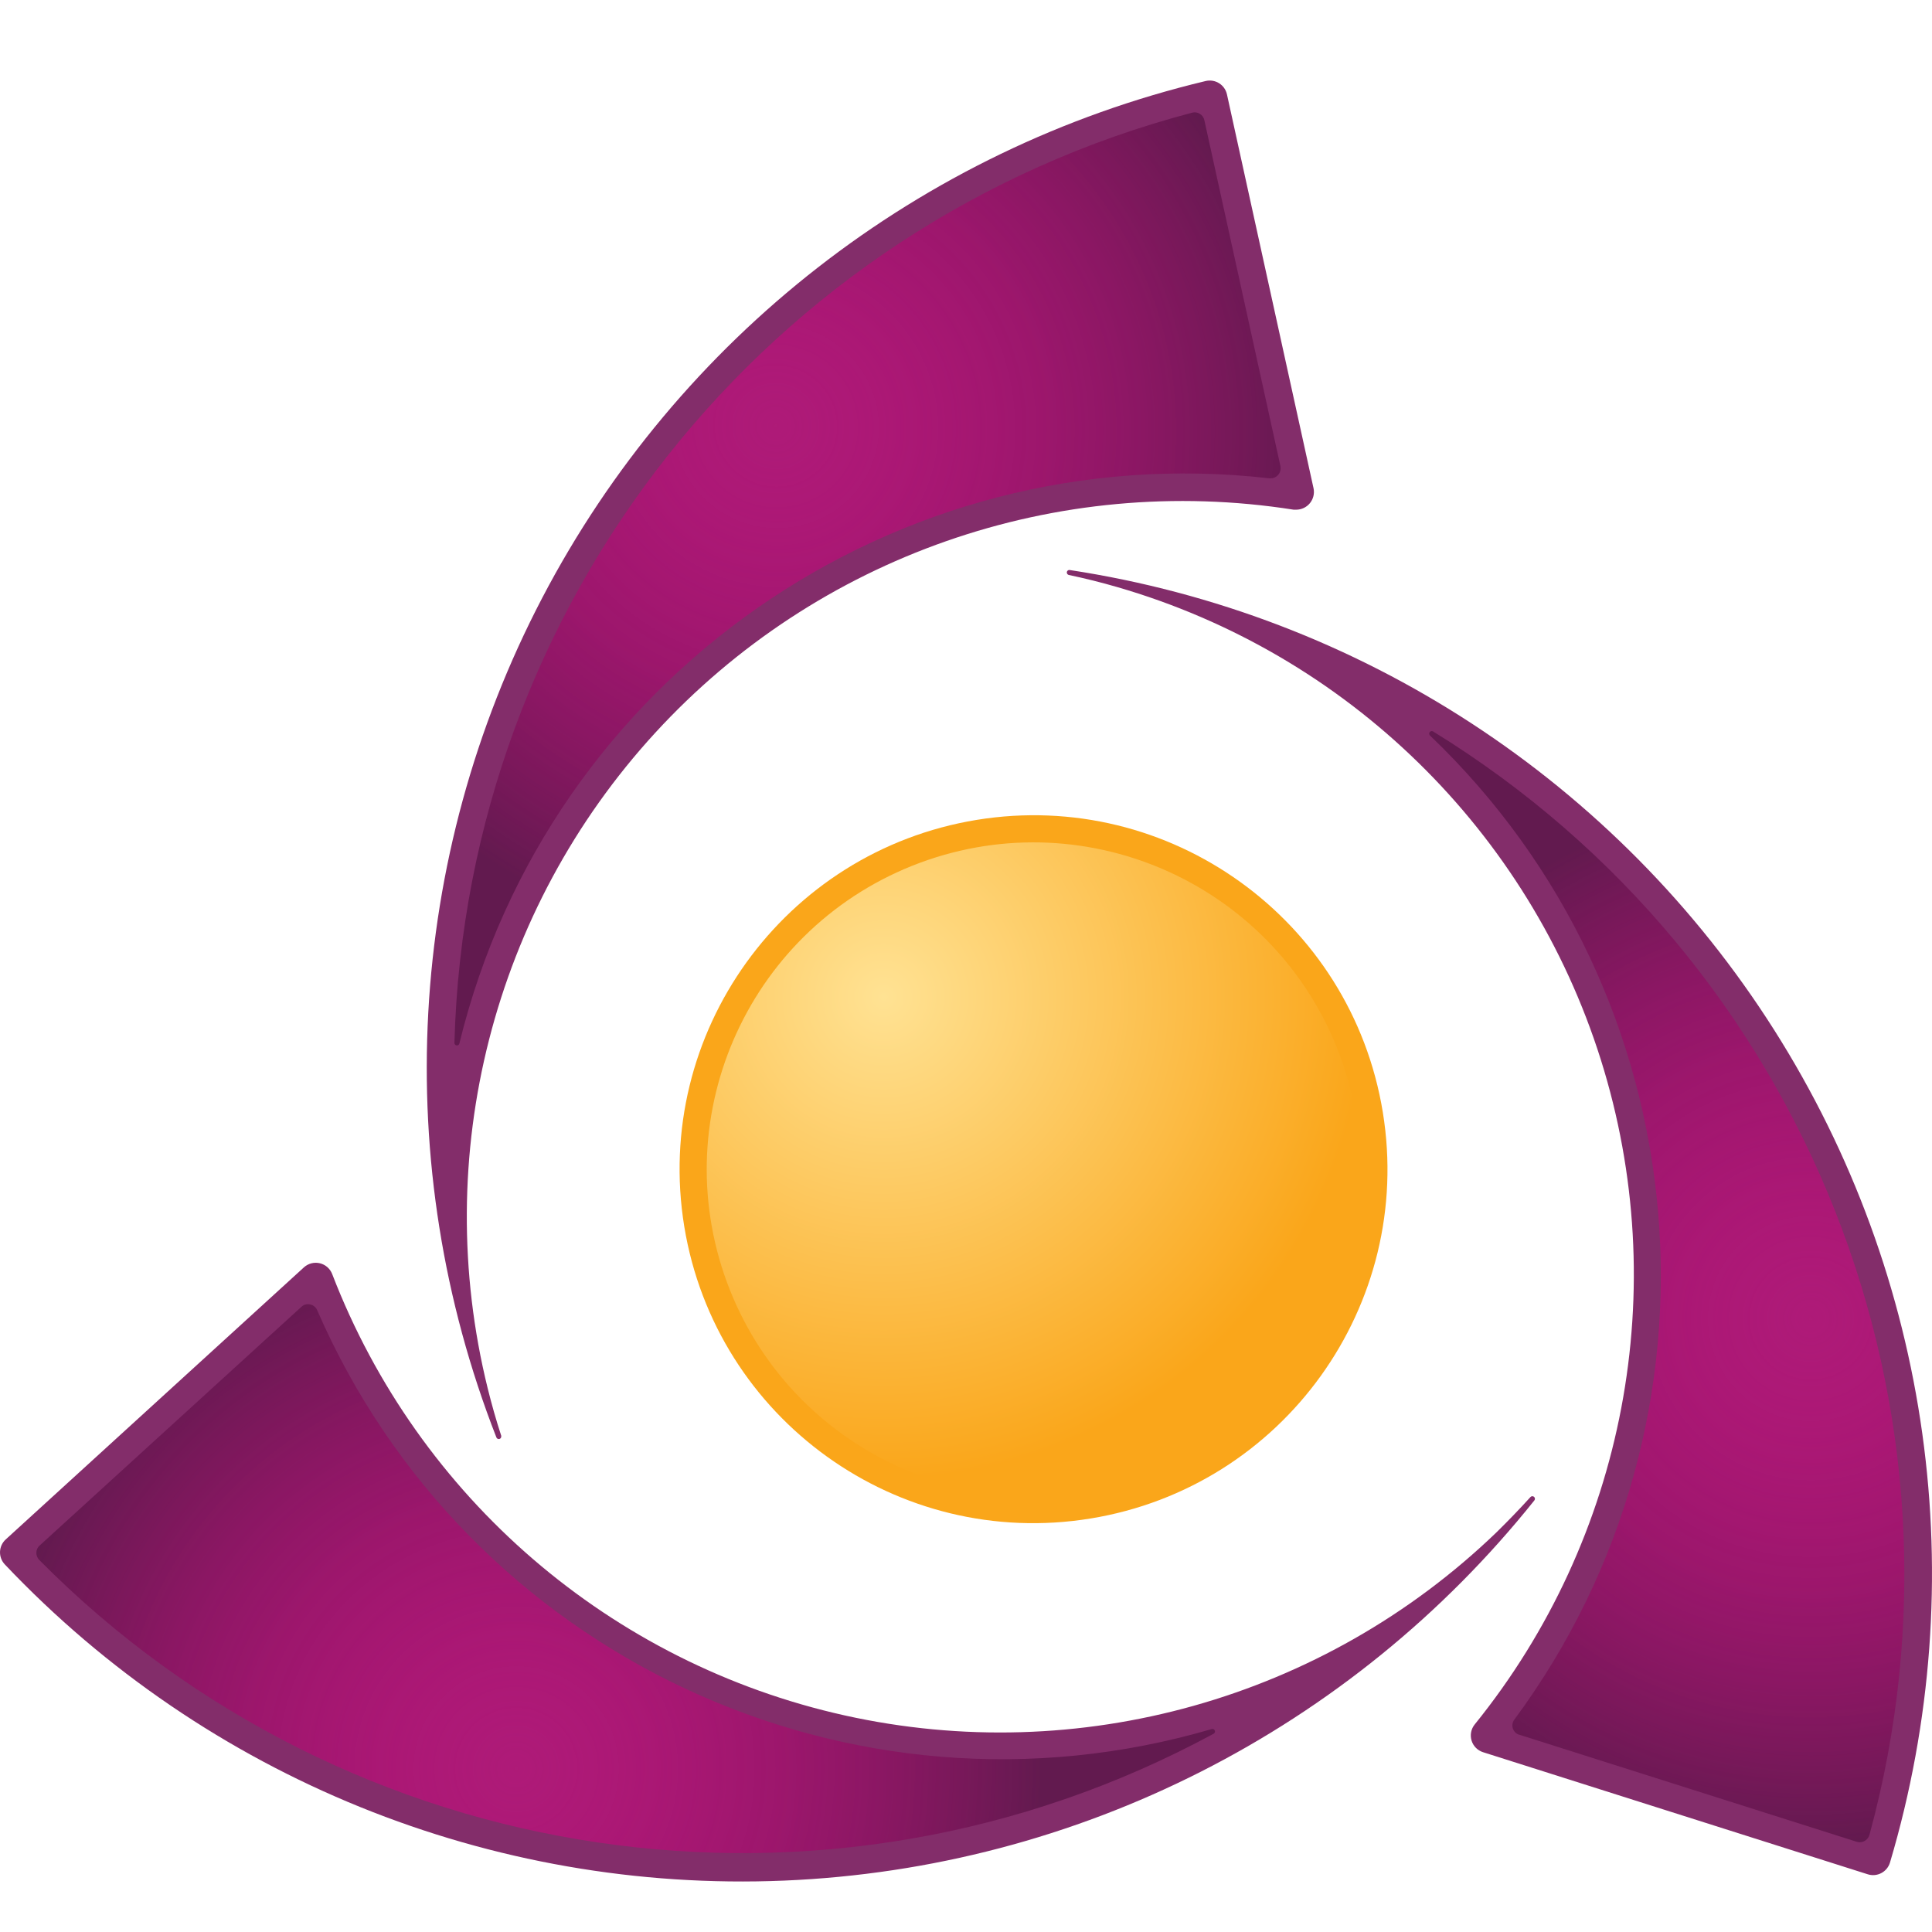
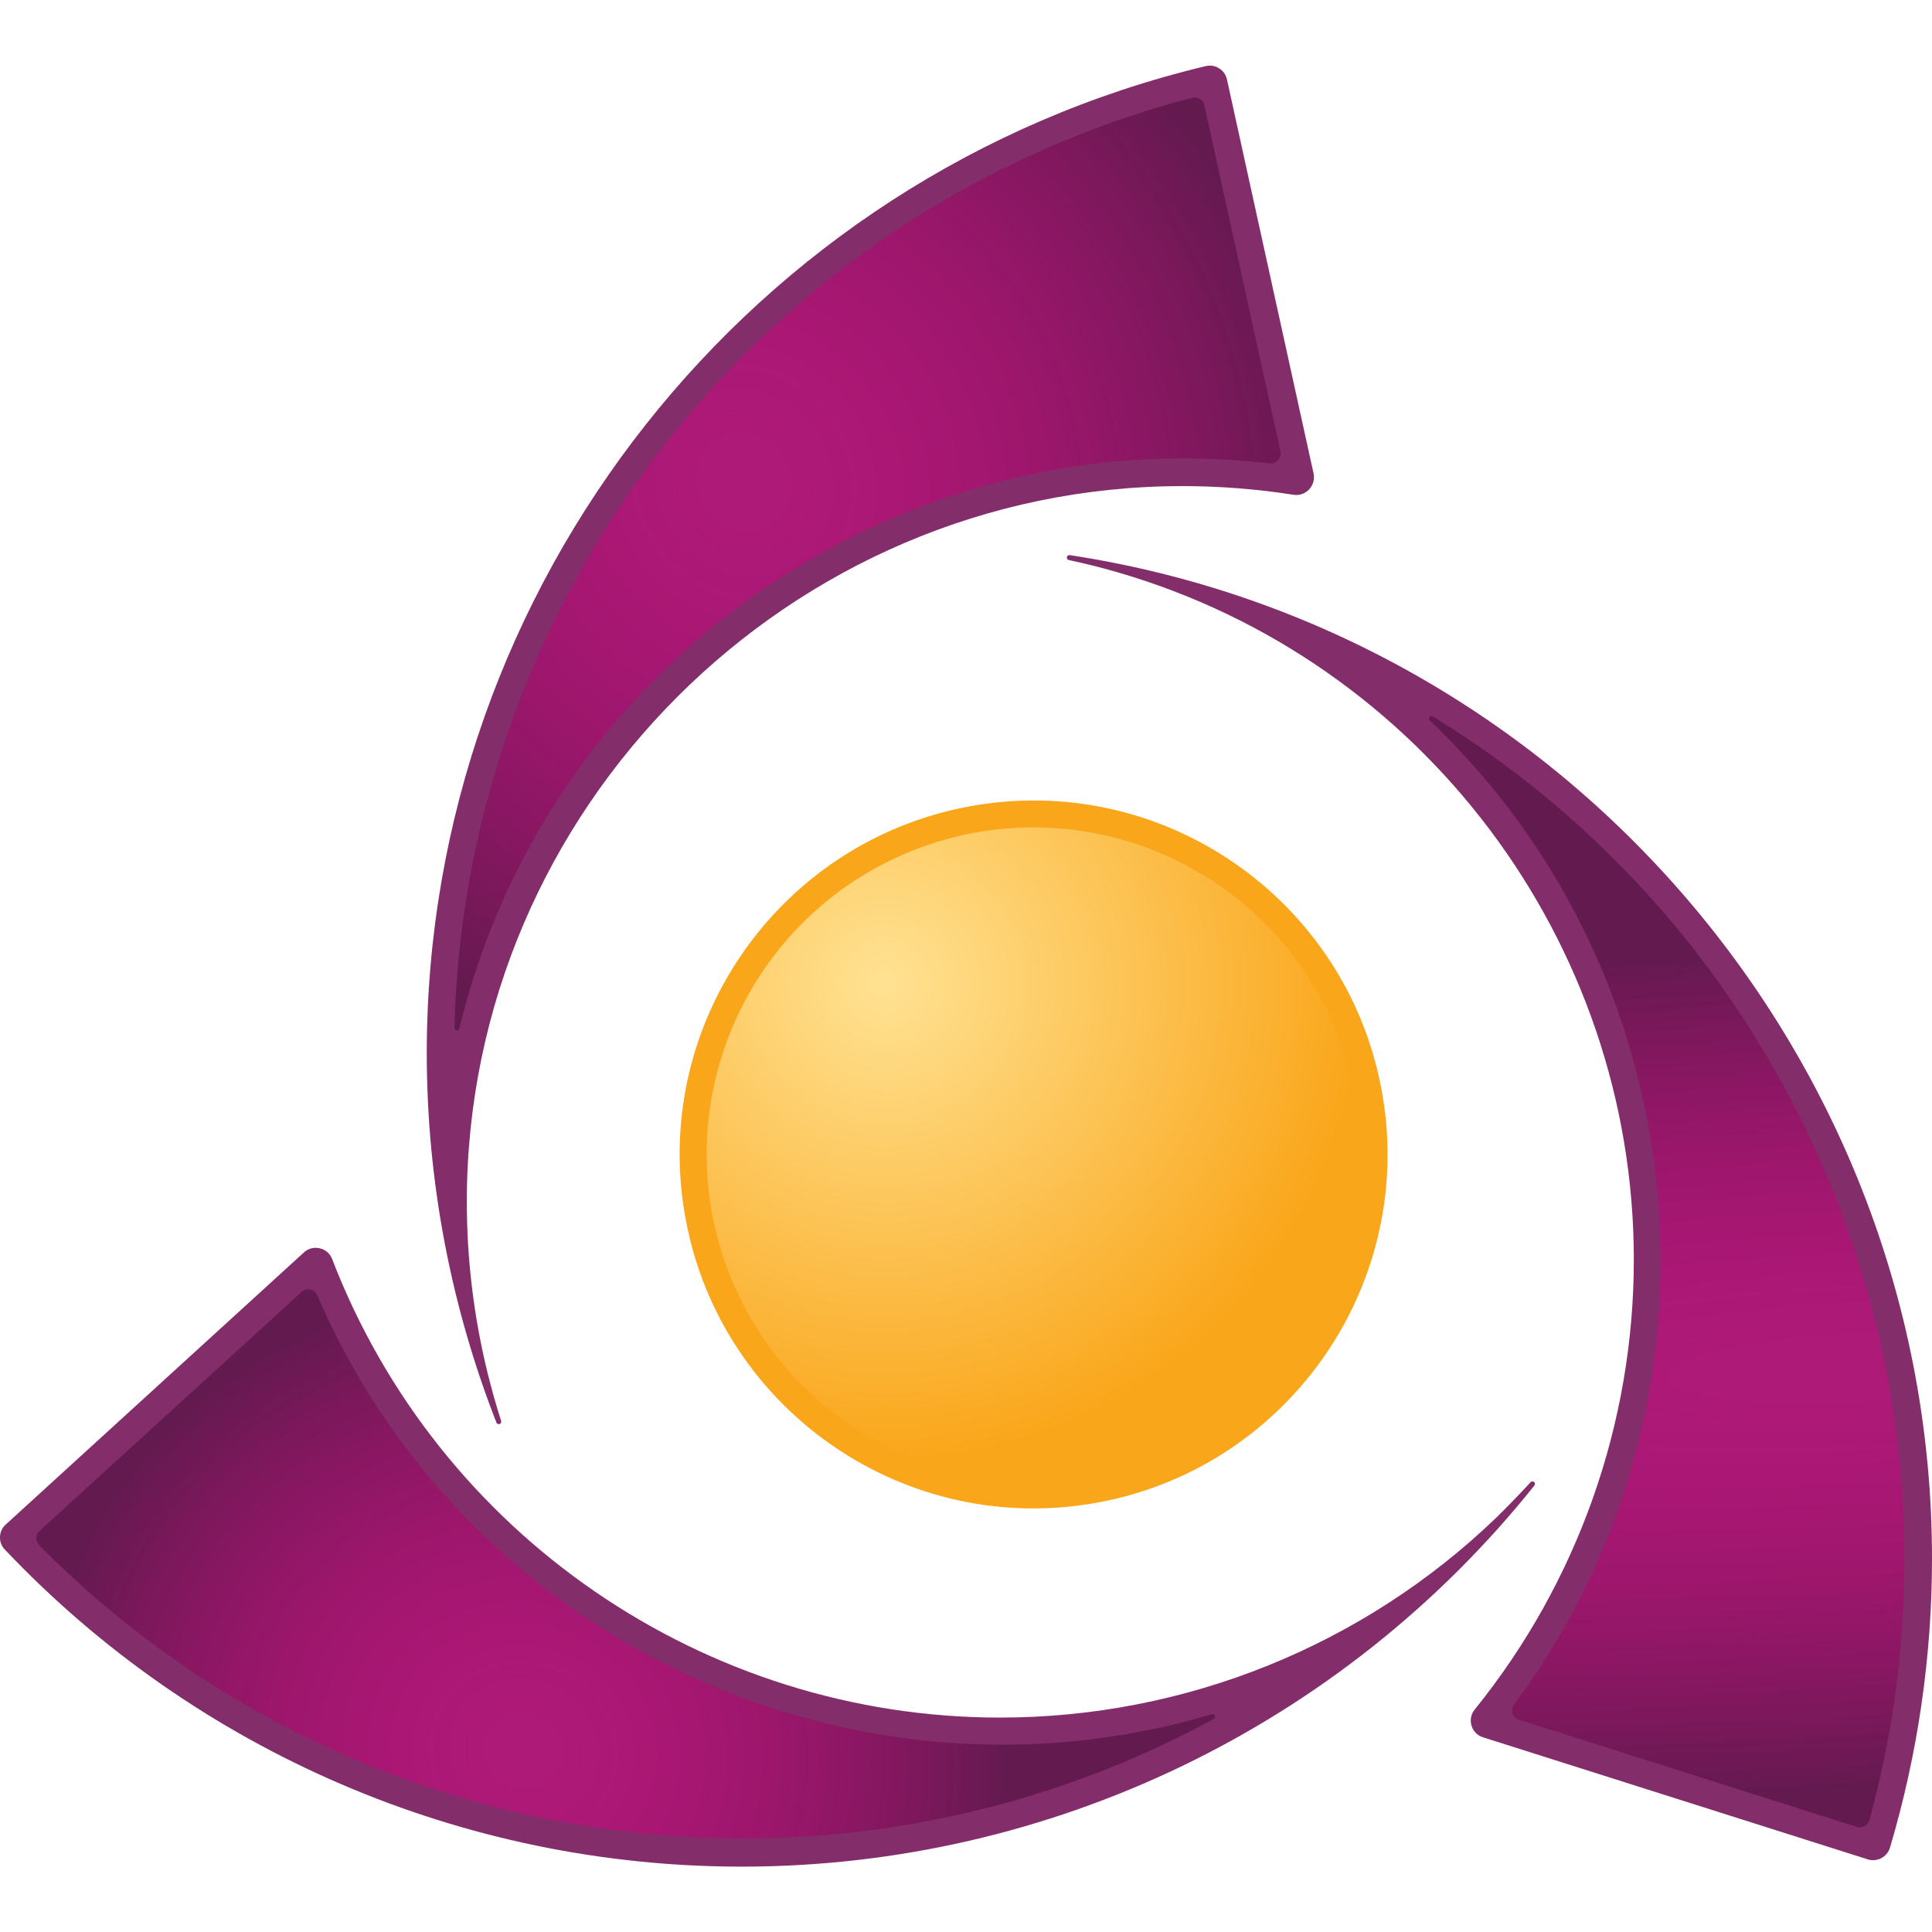
- <svg xmlns="http://www.w3.org/2000/svg" xmlns:xlink="http://www.w3.org/1999/xlink" width="48" height="48" viewBox="0 0 48 48">
+ <svg xmlns="http://www.w3.org/2000/svg" width="48" height="48" viewBox="0 0 48 48" fill="none">
+   <path fill-rule="evenodd" clip-rule="evenodd" d="M37.174 37.706C33.863 40.892 29.442 42.673 24.846 42.673C17.507 42.673 10.889 38.13 8.252 31.281C8.202 31.146 8.086 31.045 7.945 31.014C7.805 30.979 7.656 31.017 7.551 31.116L0.142 37.877C0.054 37.955 0.003 38.067 0 38.184C-0.005 38.301 0.039 38.416 0.121 38.499C4.881 43.525 11.506 46.376 18.428 46.376C26.085 46.376 33.339 42.888 38.121 36.908C38.13 36.896 38.135 36.882 38.135 36.867C38.135 36.833 38.107 36.805 38.073 36.805C38.055 36.805 38.037 36.813 38.025 36.827C37.753 37.124 37.469 37.416 37.174 37.706ZM27.748 14.213C35.333 16.405 40.592 23.4 40.592 31.295C40.592 35.362 39.196 39.309 36.639 42.473C36.546 42.584 36.517 42.735 36.56 42.873C36.6 43.012 36.708 43.121 36.846 43.163L46.406 46.196C46.448 46.21 46.492 46.216 46.537 46.216C46.73 46.216 46.901 46.089 46.956 45.904C47.648 43.574 48 41.155 48 38.724C48 26.317 38.844 15.66 26.578 13.792C26.546 13.786 26.516 13.806 26.508 13.836C26.506 13.841 26.505 13.847 26.505 13.853C26.505 13.882 26.526 13.908 26.554 13.914C26.955 13.999 27.353 14.099 27.748 14.213ZM12.117 34.124C11.773 32.728 11.598 31.296 11.598 29.859C11.598 20.104 19.625 12.077 29.38 12.077C30.304 12.077 31.227 12.149 32.141 12.293C32.162 12.296 32.183 12.298 32.205 12.298C32.446 12.298 32.645 12.099 32.645 11.857C32.645 11.827 32.642 11.797 32.636 11.768L30.483 1.973C30.459 1.859 30.389 1.759 30.288 1.698C30.189 1.634 30.068 1.614 29.954 1.643C18.646 4.346 10.603 14.537 10.603 26.164C10.603 29.305 11.19 32.418 12.333 35.343C12.345 35.373 12.377 35.389 12.407 35.381C12.434 35.374 12.453 35.35 12.453 35.322C12.453 35.315 12.452 35.308 12.45 35.301C12.327 34.916 12.215 34.52 12.117 34.124Z" fill="#832D6A" />
+   <path d="M31.812 11.211L29.922 2.617C29.909 2.55 29.868 2.493 29.81 2.458C29.753 2.422 29.682 2.412 29.617 2.43C19.073 5.182 11.567 14.646 11.29 25.54C11.288 25.572 11.313 25.6 11.345 25.604C11.376 25.609 11.406 25.588 11.412 25.557C13.587 16.499 22.287 10.428 31.539 11.514C31.549 11.515 31.559 11.516 31.569 11.516C31.706 11.516 31.819 11.403 31.819 11.266C31.819 11.247 31.816 11.229 31.812 11.211Z" fill="url(#paint0_radial_2822_61218)" />
+   <path d="M37.742 42.727L46.129 45.388C46.153 45.395 46.178 45.399 46.204 45.399C46.316 45.399 46.416 45.324 46.446 45.216C49.329 34.711 44.886 23.485 35.595 17.797C35.586 17.792 35.576 17.789 35.565 17.789C35.531 17.789 35.502 17.818 35.502 17.853C35.502 17.869 35.508 17.884 35.519 17.896C42.274 24.31 43.181 34.877 37.617 42.348C37.569 42.413 37.555 42.498 37.581 42.574C37.607 42.648 37.667 42.705 37.742 42.727Z" fill="url(#paint1_radial_2822_61218)" />
+   <path d="M7.486 32.105L0.987 38.032C0.935 38.076 0.905 38.141 0.904 38.209C0.903 38.277 0.929 38.343 0.976 38.392C8.633 46.145 20.581 47.913 30.155 42.708C30.184 42.693 30.196 42.657 30.182 42.627C30.171 42.598 30.139 42.583 30.108 42.591C21.176 45.237 11.569 40.738 7.881 32.183C7.851 32.108 7.785 32.054 7.706 32.039C7.626 32.02 7.542 32.045 7.486 32.105Z" fill="url(#paint2_radial_2822_61218)" />
+   <path fill-rule="evenodd" clip-rule="evenodd" d="M24.265 20.003C29.055 19.223 33.577 22.477 34.358 27.267C35.139 32.057 31.884 36.58 27.095 37.361C22.305 38.142 17.782 34.887 17.001 30.097C16.22 25.307 19.474 20.785 24.265 20.003Z" fill="#FAA61A" />
+   <path fill-rule="evenodd" clip-rule="evenodd" d="M33.294 25.863C31.741 21.659 27.067 19.507 22.863 21.06C18.659 22.614 16.507 27.288 18.061 31.492C19.614 35.696 24.288 37.847 28.492 36.294C32.696 34.741 34.848 30.067 33.294 25.863Z" fill="url(#paint3_radial_2822_61218)" />
  <defs>
-     <clipPath id="clip-path">
-       <rect width="48" height="48" fill="none" />
-     </clipPath>
-     <radialGradient id="radial-gradient" cx="0.391" cy="0.336" r="0.636" gradientTransform="matrix(0.815, -0.513, 0.58, 0.722, -0.123, 0.294)" gradientUnits="objectBoundingBox">
-       <stop offset="0" stop-color="#ec008c" stop-opacity="0.408" />
-       <stop offset="1" stop-color="#621a4f" />
+     <radialGradient id="paint0_radial_2822_61218" cx="0" cy="0" r="1" gradientUnits="userSpaceOnUse" gradientTransform="translate(18.5001 11.9999) rotate(-27.4744) scale(14.089 15.191)">
+       <stop stop-color="#EC008C" stop-opacity="0.408" />
+       <stop offset="1" stop-color="#621A4F" />
    </radialGradient>
-     <radialGradient id="radial-gradient-2" cx="0.803" cy="0.528" r="1.105" gradientTransform="matrix(-0.095, -0.426, 0.996, -0.04, 0.353, 0.892)" xlink:href="#radial-gradient" />
-     <radialGradient id="radial-gradient-3" cx="0.407" cy="0.846" r="0.957" gradientTransform="matrix(0.424, 0.416, -0.194, 0.909, 0.398, -0.093)" xlink:href="#radial-gradient" />
-     <radialGradient id="radial-gradient-4" cx="0.728" cy="0.762" r="0.733" gradientUnits="objectBoundingBox">
-       <stop offset="0" stop-color="#ffe293" />
-       <stop offset="1" stop-color="#faa61a" />
+     <radialGradient id="paint1_radial_2822_61218" cx="0" cy="0" r="1" gradientUnits="userSpaceOnUse" gradientTransform="translate(46 34) rotate(-92.7263) scale(10.5119 55.1984)">
+       <stop stop-color="#EC008C" stop-opacity="0.408" />
+       <stop offset="1" stop-color="#621A4F" />
+     </radialGradient>
+     <radialGradient id="paint2_radial_2822_61218" cx="0" cy="0" r="1" gradientUnits="userSpaceOnUse" gradientTransform="translate(12.9999 43.5) rotate(19.179) scale(12.1758 11.458)">
+       <stop stop-color="#EC008C" stop-opacity="0.408" />
+       <stop offset="1" stop-color="#621A4F" />
+     </radialGradient>
+     <radialGradient id="paint3_radial_2822_61218" cx="0" cy="0" r="1" gradientUnits="userSpaceOnUse" gradientTransform="translate(21.9704 24.4218) rotate(180) scale(11.9031)">
+       <stop stop-color="#FFE293" />
+       <stop offset="1" stop-color="#FAA61A" />
    </radialGradient>
  </defs>
-   <g id="Bank-Kosar" clip-path="url(#clip-path)">
-     <rect id="Boundary" width="48" height="48" fill="none" />
-     <path id="Shape" d="M37.174,37.706A17.782,17.782,0,0,1,8.252,31.281a.437.437,0,0,0-.7-.165L.142,37.877a.435.435,0,0,0-.021.622,25.214,25.214,0,0,0,38-1.592.062.062,0,0,0-.1-.08Q37.617,37.272,37.174,37.706ZM27.748,14.213a17.781,17.781,0,0,1,8.891,28.26.436.436,0,0,0,.207.69l9.56,3.034a.438.438,0,0,0,.55-.292A25.22,25.22,0,0,0,26.577,13.792a.062.062,0,0,0-.072.061.064.064,0,0,0,.049.062Q27.155,14.041,27.748,14.213ZM12.117,34.124A17.782,17.782,0,0,1,32.14,12.293a.432.432,0,0,0,.064,0,.441.441,0,0,0,.431-.53L30.483,1.973a.438.438,0,0,0-.529-.33,25.212,25.212,0,0,0-17.621,33.7.064.064,0,0,0,.074.038.062.062,0,0,0,.046-.059.06.06,0,0,0,0-.021C12.327,34.916,12.215,34.52,12.117,34.124Z" transform="translate(0 0.37)" fill="#832d6a" fill-rule="evenodd" />
-     <path id="Shape-2" data-name="Shape" d="M31.812,11.211l-1.89-8.594a.241.241,0,0,0-.112-.159.237.237,0,0,0-.193-.028A24.586,24.586,0,0,0,11.29,25.54a.062.062,0,0,0,.055.063.06.06,0,0,0,.068-.047A18.551,18.551,0,0,1,31.539,11.514l.029,0a.25.25,0,0,0,.244-.3Z" transform="translate(0 0.37)" fill="url(#radial-gradient)" />
-     <path id="Shape-3" data-name="Shape" d="M37.742,42.727l8.387,2.661a.249.249,0,0,0,.075.012.253.253,0,0,0,.242-.183A24.594,24.594,0,0,0,35.6,17.8a.064.064,0,0,0-.076.1,18.555,18.555,0,0,1,2.1,24.452.242.242,0,0,0,.125.379Z" transform="translate(0 0.37)" fill="url(#radial-gradient-2)" />
-     <path id="Shape-4" data-name="Shape" d="M7.486,32.1l-6.5,5.927a.239.239,0,0,0-.083.178.255.255,0,0,0,.072.182,24.594,24.594,0,0,0,29.179,4.316.063.063,0,0,0-.046-.116A18.553,18.553,0,0,1,7.881,32.183a.24.24,0,0,0-.176-.144A.233.233,0,0,0,7.486,32.1Z" transform="translate(0 0.37)" fill="url(#radial-gradient-3)" />
-     <path id="Shape-5" data-name="Shape" d="M24.264,20A8.793,8.793,0,1,1,17,30.1,8.8,8.8,0,0,1,24.264,20Z" transform="translate(0 0.37)" fill="#faa61a" fill-rule="evenodd" />
-     <path id="Shape-6" data-name="Shape" d="M18.061-25.863a8.124,8.124,0,0,0,10.431,4.8,8.124,8.124,0,0,0,4.8-10.431,8.124,8.124,0,0,0-10.431-4.8A8.124,8.124,0,0,0,18.061-25.863Z" transform="translate(51.355 0.37) rotate(180)" fill-rule="evenodd" fill="url(#radial-gradient-4)" />
-   </g>
</svg>
